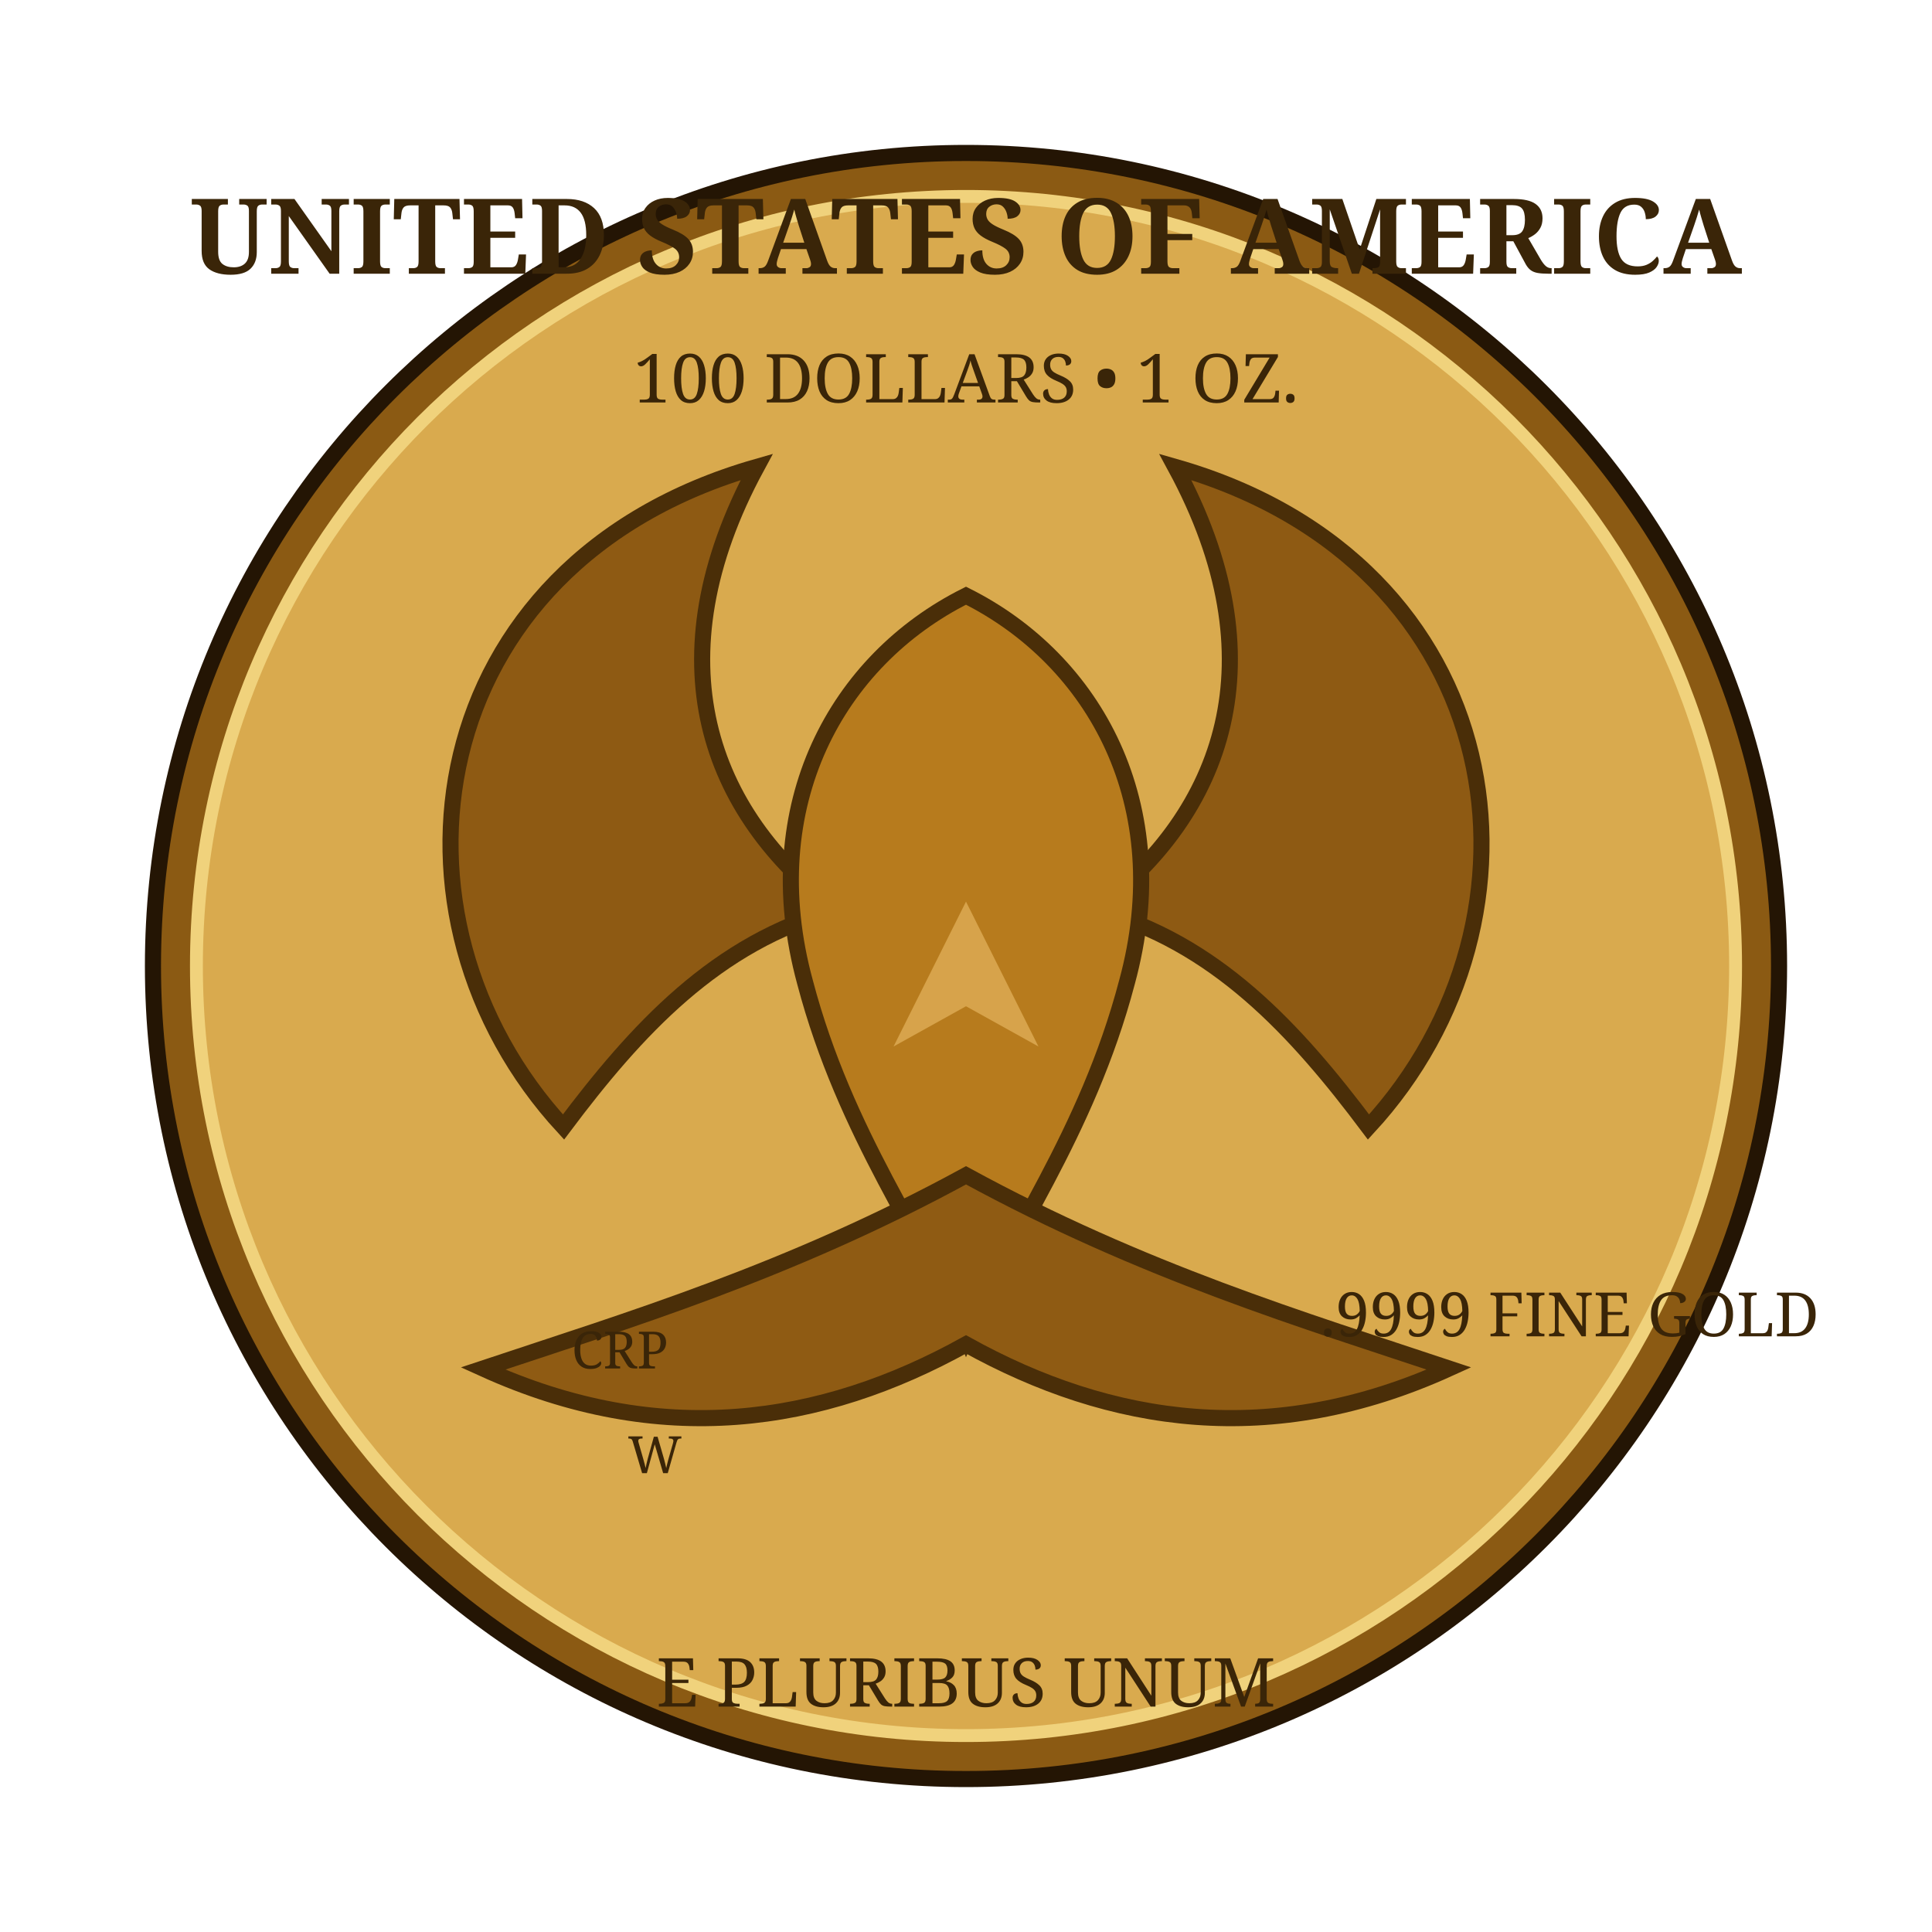
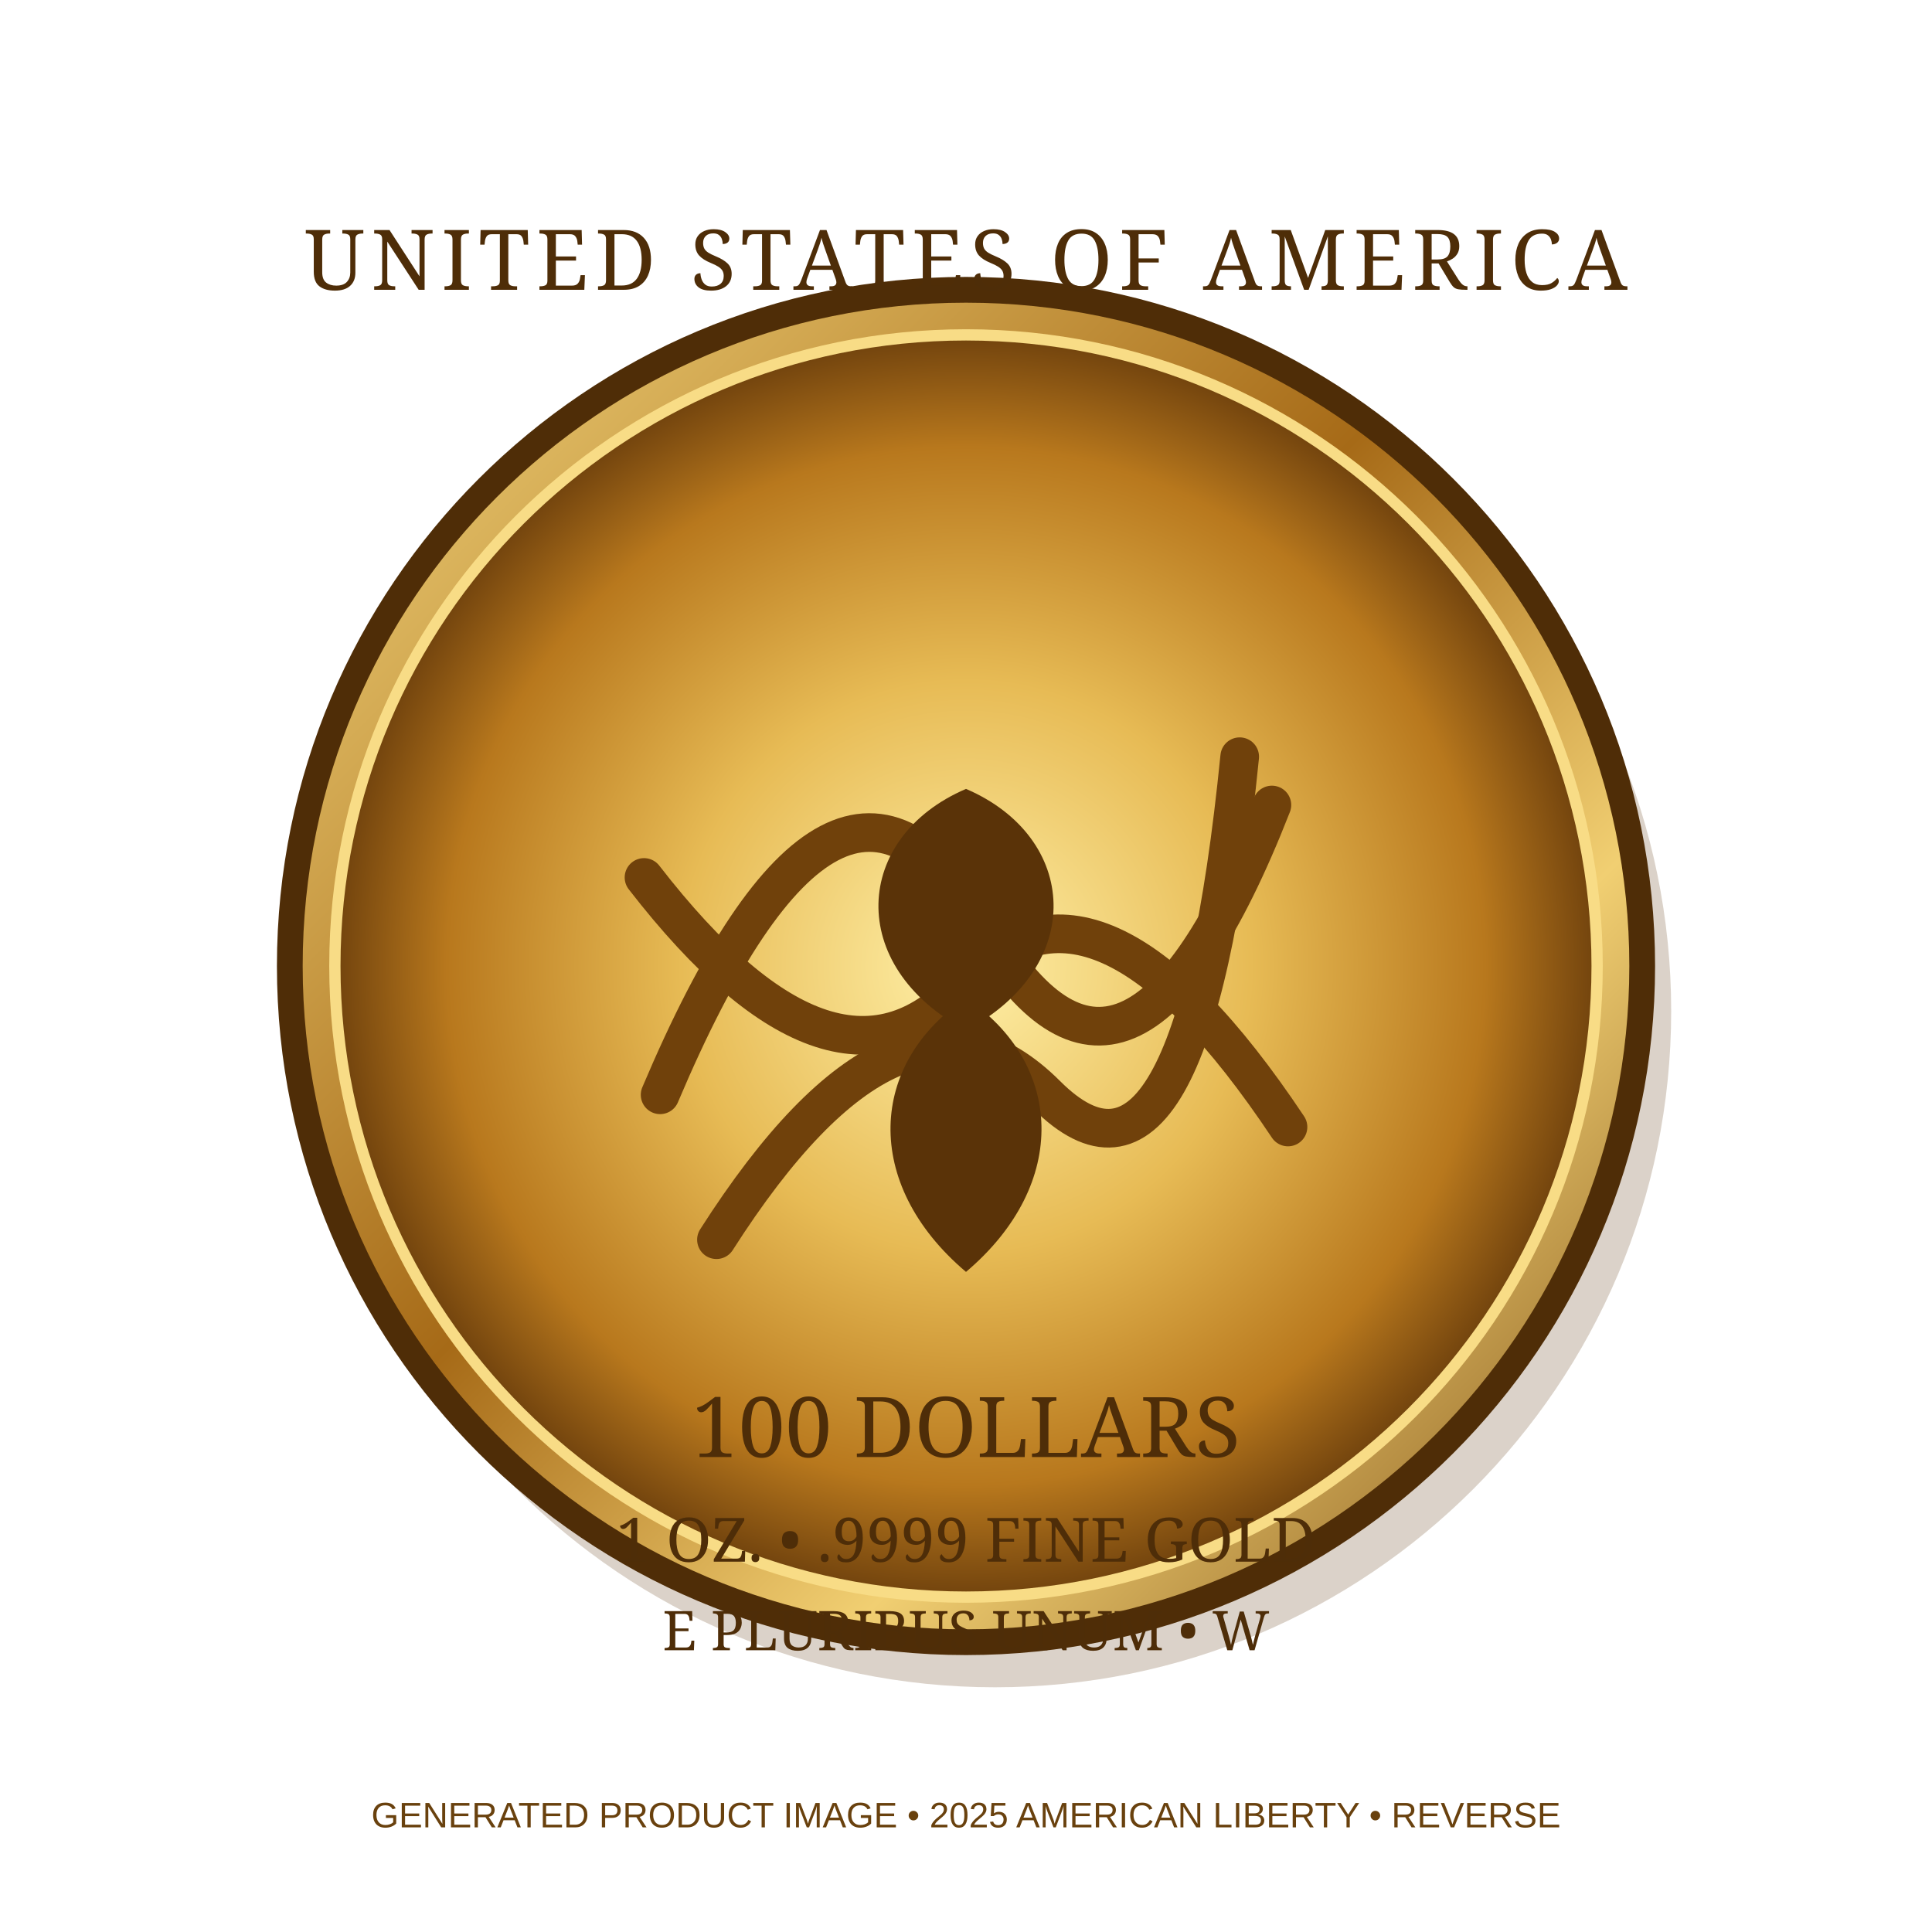
<svg xmlns="http://www.w3.org/2000/svg" width="1200" height="1200">
  <rect width="1200" height="1200" fill="white" />
+   <defs>
+     <radialGradient id="gold">
+       <stop offset="0" stop-color="#fff0a8" />
+       <stop offset=".45" stop-color="#e7bb55" />
+       <stop offset=".82" stop-color="#b8781d" />
+       <stop offset="1" stop-color="#70420d" />
+     </radialGradient>
+     <linearGradient id="rim" x1="0" y1="0" x2="1" y2="1">
+       <stop stop-color="#f7dc82" />
+       <stop offset=".45" stop-color="#a66a17" />
+       <stop offset=".7" stop-color="#f1cf72" />
+       <stop offset="1" stop-color="#75460f" />
+     </linearGradient>
+   </defs>
  <g transform="rotate(0 600 600)">
-     <circle cx="600" cy="600" r="505" fill="#8b5a13" stroke="#241504" stroke-width="10" />
-     <circle cx="600" cy="600" r="478" fill="#d9aa4e" stroke="#f0d27c" stroke-width="8" />
-     <path d="M350 700C230 570 260 350 470 290C405 410 440 505 520 565C445 585 395 640 350 700ZM850 700C970 570 940 350 730 290C795 410 760 505 680 565C755 585 805 640 850 700Z" fill="#8e5a13" stroke="#4a2e08" stroke-width="10" />
-     <path d="M600 370C520 410 470 500 500 610C525 705 575 770 600 830C625 770 675 705 700 610C730 500 680 410 600 370Z" fill="#b77b1d" stroke="#4a2e08" stroke-width="10" />
-     <path d="M600 560L555 650L600 625L645 650Z" fill="#d7a34b" />
-     <path d="M600 730C490 790 390 820 300 850C410 900 510 885 600 835C690 885 790 900 900 850C810 820 710 790 600 730Z" fill="#8f5b13" stroke="#4a2e08" stroke-width="10" />
-     <text x="600" y="170" text-anchor="middle" font-family="Georgia" font-size="65" font-weight="700" fill="#3a2508">UNITED STATES OF AMERICA</text>
-     <text x="600" y="250" text-anchor="middle" font-family="Georgia" font-size="42" fill="#3a2508">100 DOLLARS • 1 OZ.</text>
-     <text x="600" y="1060" text-anchor="middle" font-family="Georgia" font-size="42" fill="#3a2508">E PLURIBUS UNUM</text>
-     <text x="820" y="830" font-family="Georgia" font-size="38" fill="#3a2508">.9999 FINE GOLD</text>
-     <text x="355" y="850" font-family="Georgia" font-size="32" fill="#3a2508">CRP</text>
-     <text x="390" y="915" font-family="Georgia" font-size="32" fill="#3a2508">W</text>
+     <ellipse cx="618" cy="628" rx="420" ry="420" fill="#5a3308" opacity=".22" />
+     <circle cx="600" cy="600" r="420" fill="url(#rim)" stroke="#4f2d07" stroke-width="16" />
+     <circle cx="600" cy="600" r="392" fill="url(#gold)" stroke="#f8dc86" stroke-width="7" />
  </g>
+   <g fill="none" stroke="#70410b" stroke-width="24" stroke-linecap="round">
+     <path d="M410 680 Q520 420 610 575 T790 500" />
+     <path d="M400 545 Q520 700 600 610 T800 700" />
+     <path d="M445 770 Q560 590 650 680 T770 470" />
+   </g>
+   <g fill="#5a3308">
+     <path d="M600 490 C530 520 525 600 600 640 C675 600 670 520 600 490Z" />
+     <path d="M600 620 C540 660 535 735 600 790 C665 735 660 660 600 620Z" />
+   </g>
+   <g fill="#4e2d08" font-family="Georgia" text-anchor="middle">
+     <text x="600" y="180" font-size="52" letter-spacing="4">UNITED STATES OF AMERICA</text>
+     <text x="600" y="905" font-size="52">100 DOLLARS</text>
+     <text x="600" y="970" font-size="38">1 OZ. • .9999 FINE GOLD</text>
+     <text x="600" y="1025" font-size="34">E PLURIBUS UNUM • W</text>
+   </g>
+   <text x="600" y="1135" text-anchor="middle" font-family="Arial" font-size="22" fill="#69410e">GENERATED PRODUCT IMAGE • 2025 AMERICAN LIBERTY • REVERSE</text>
</svg>
